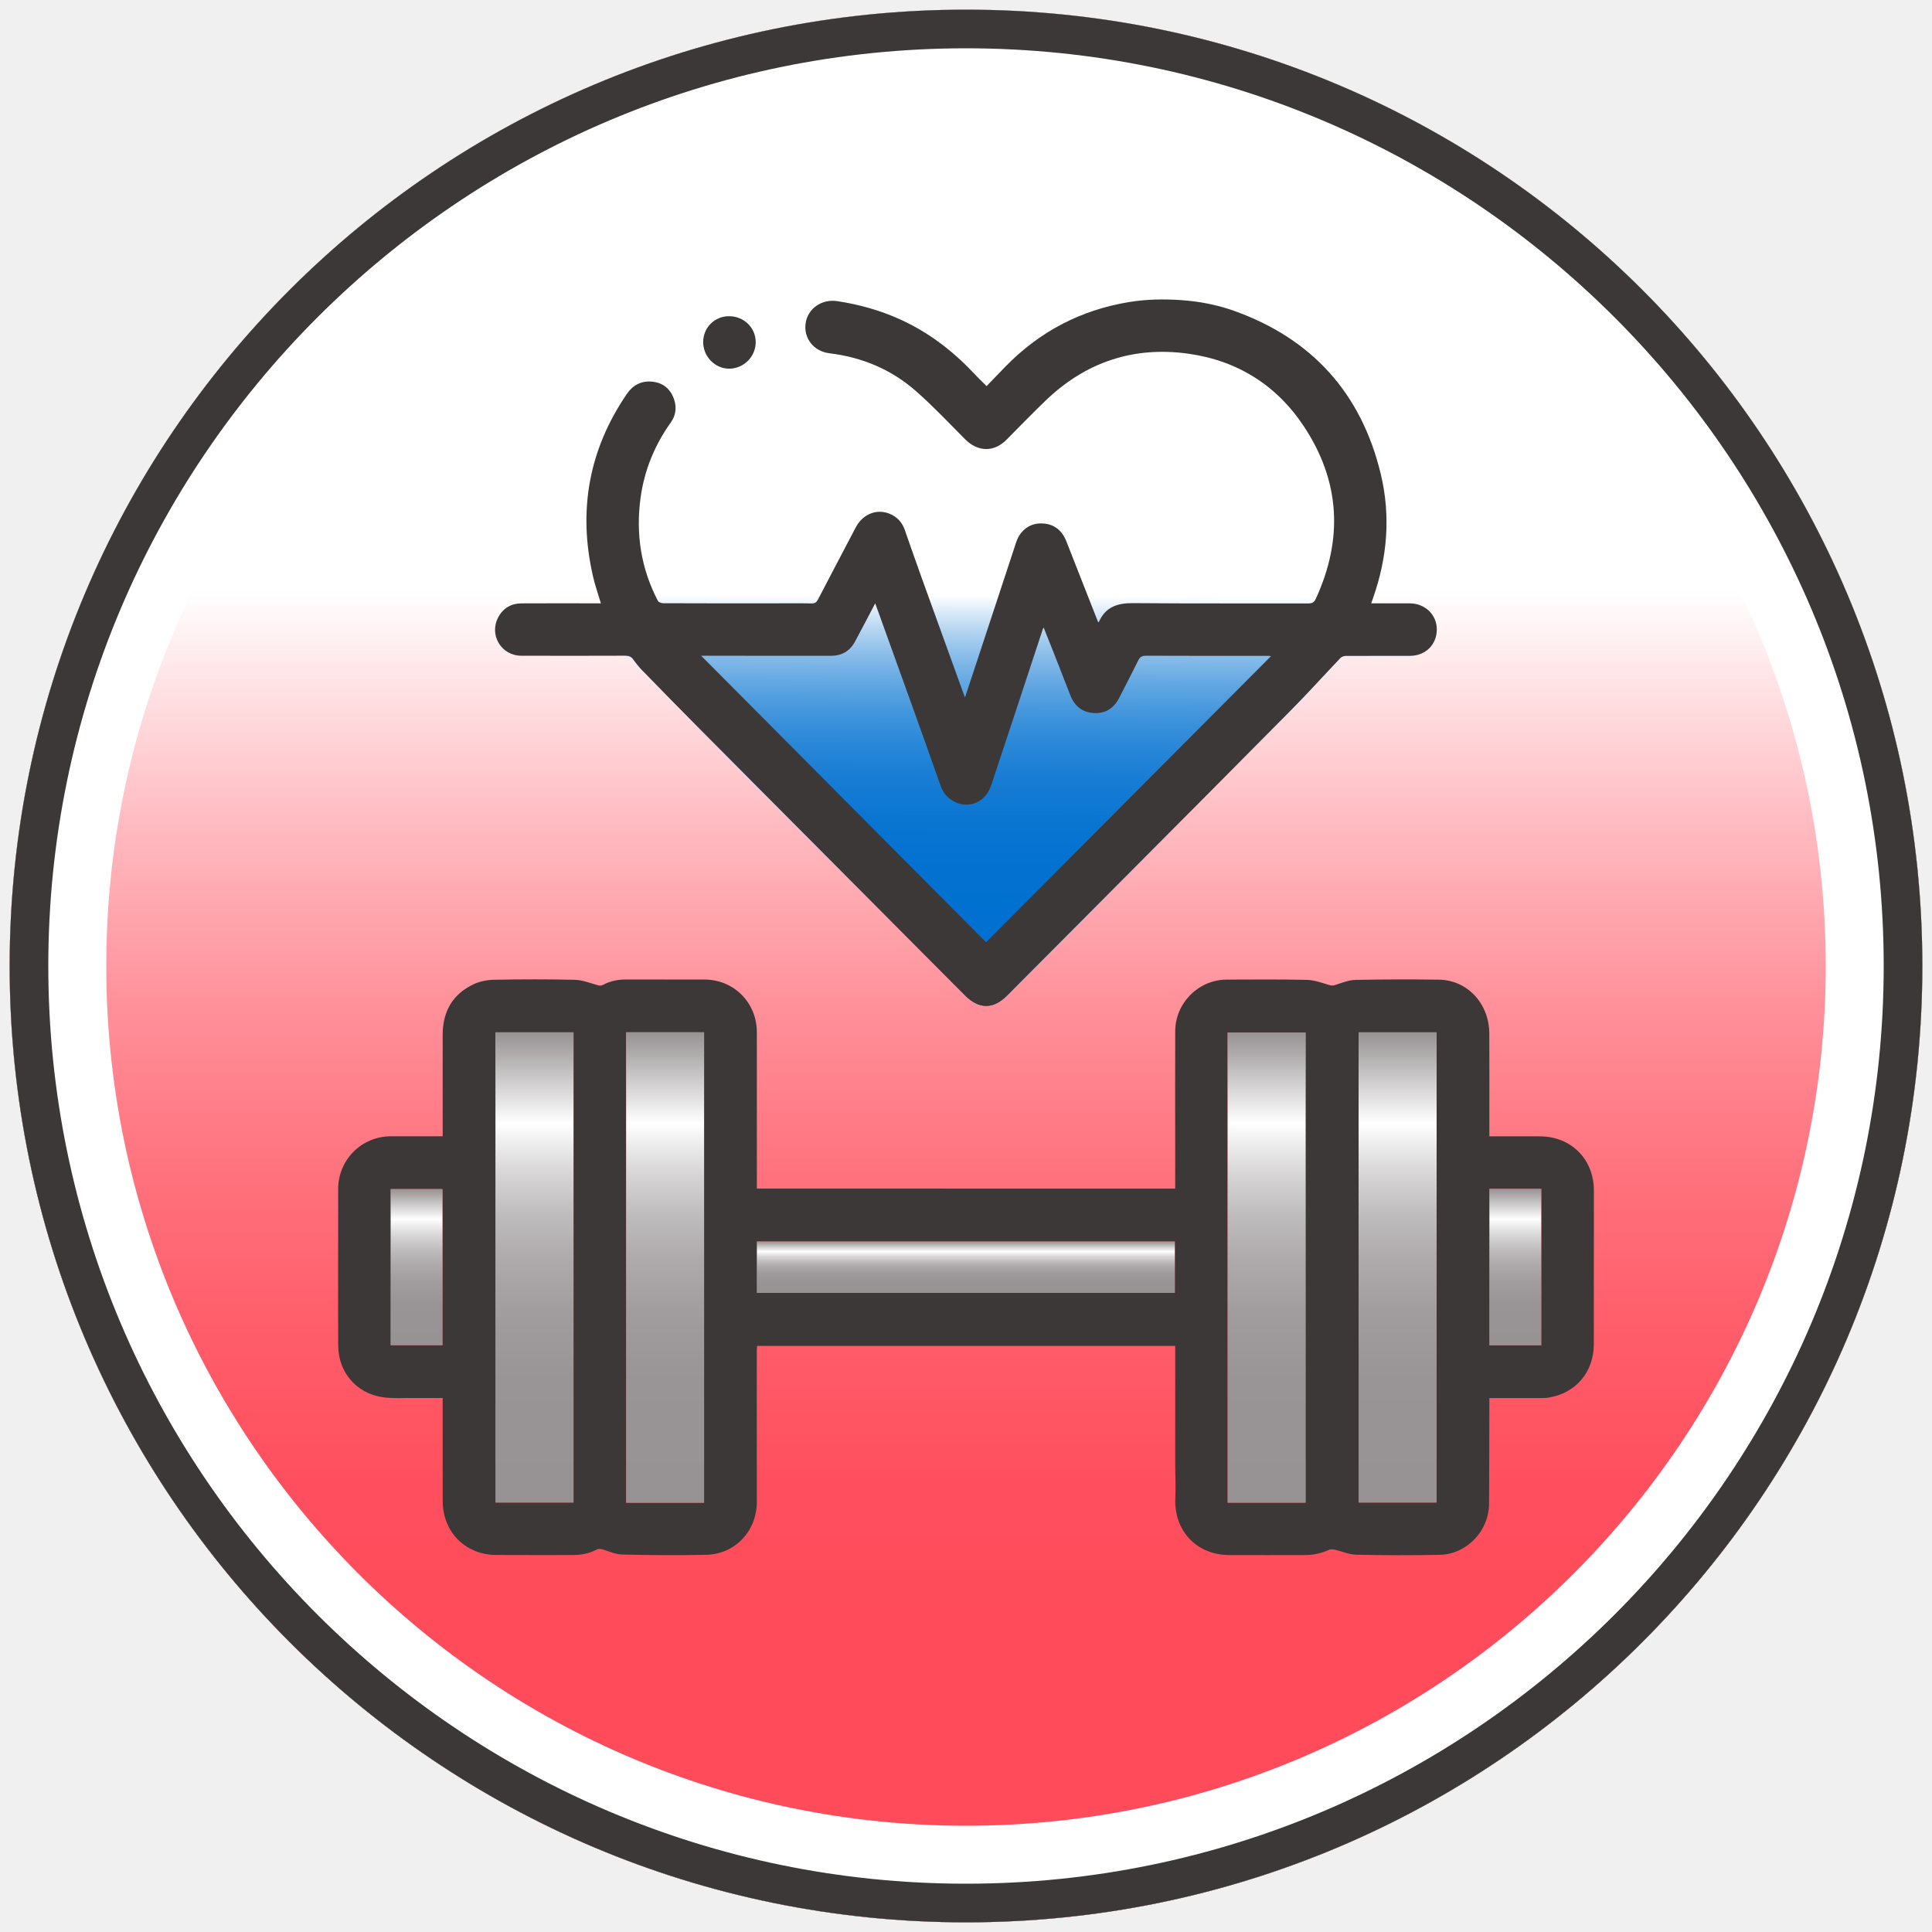
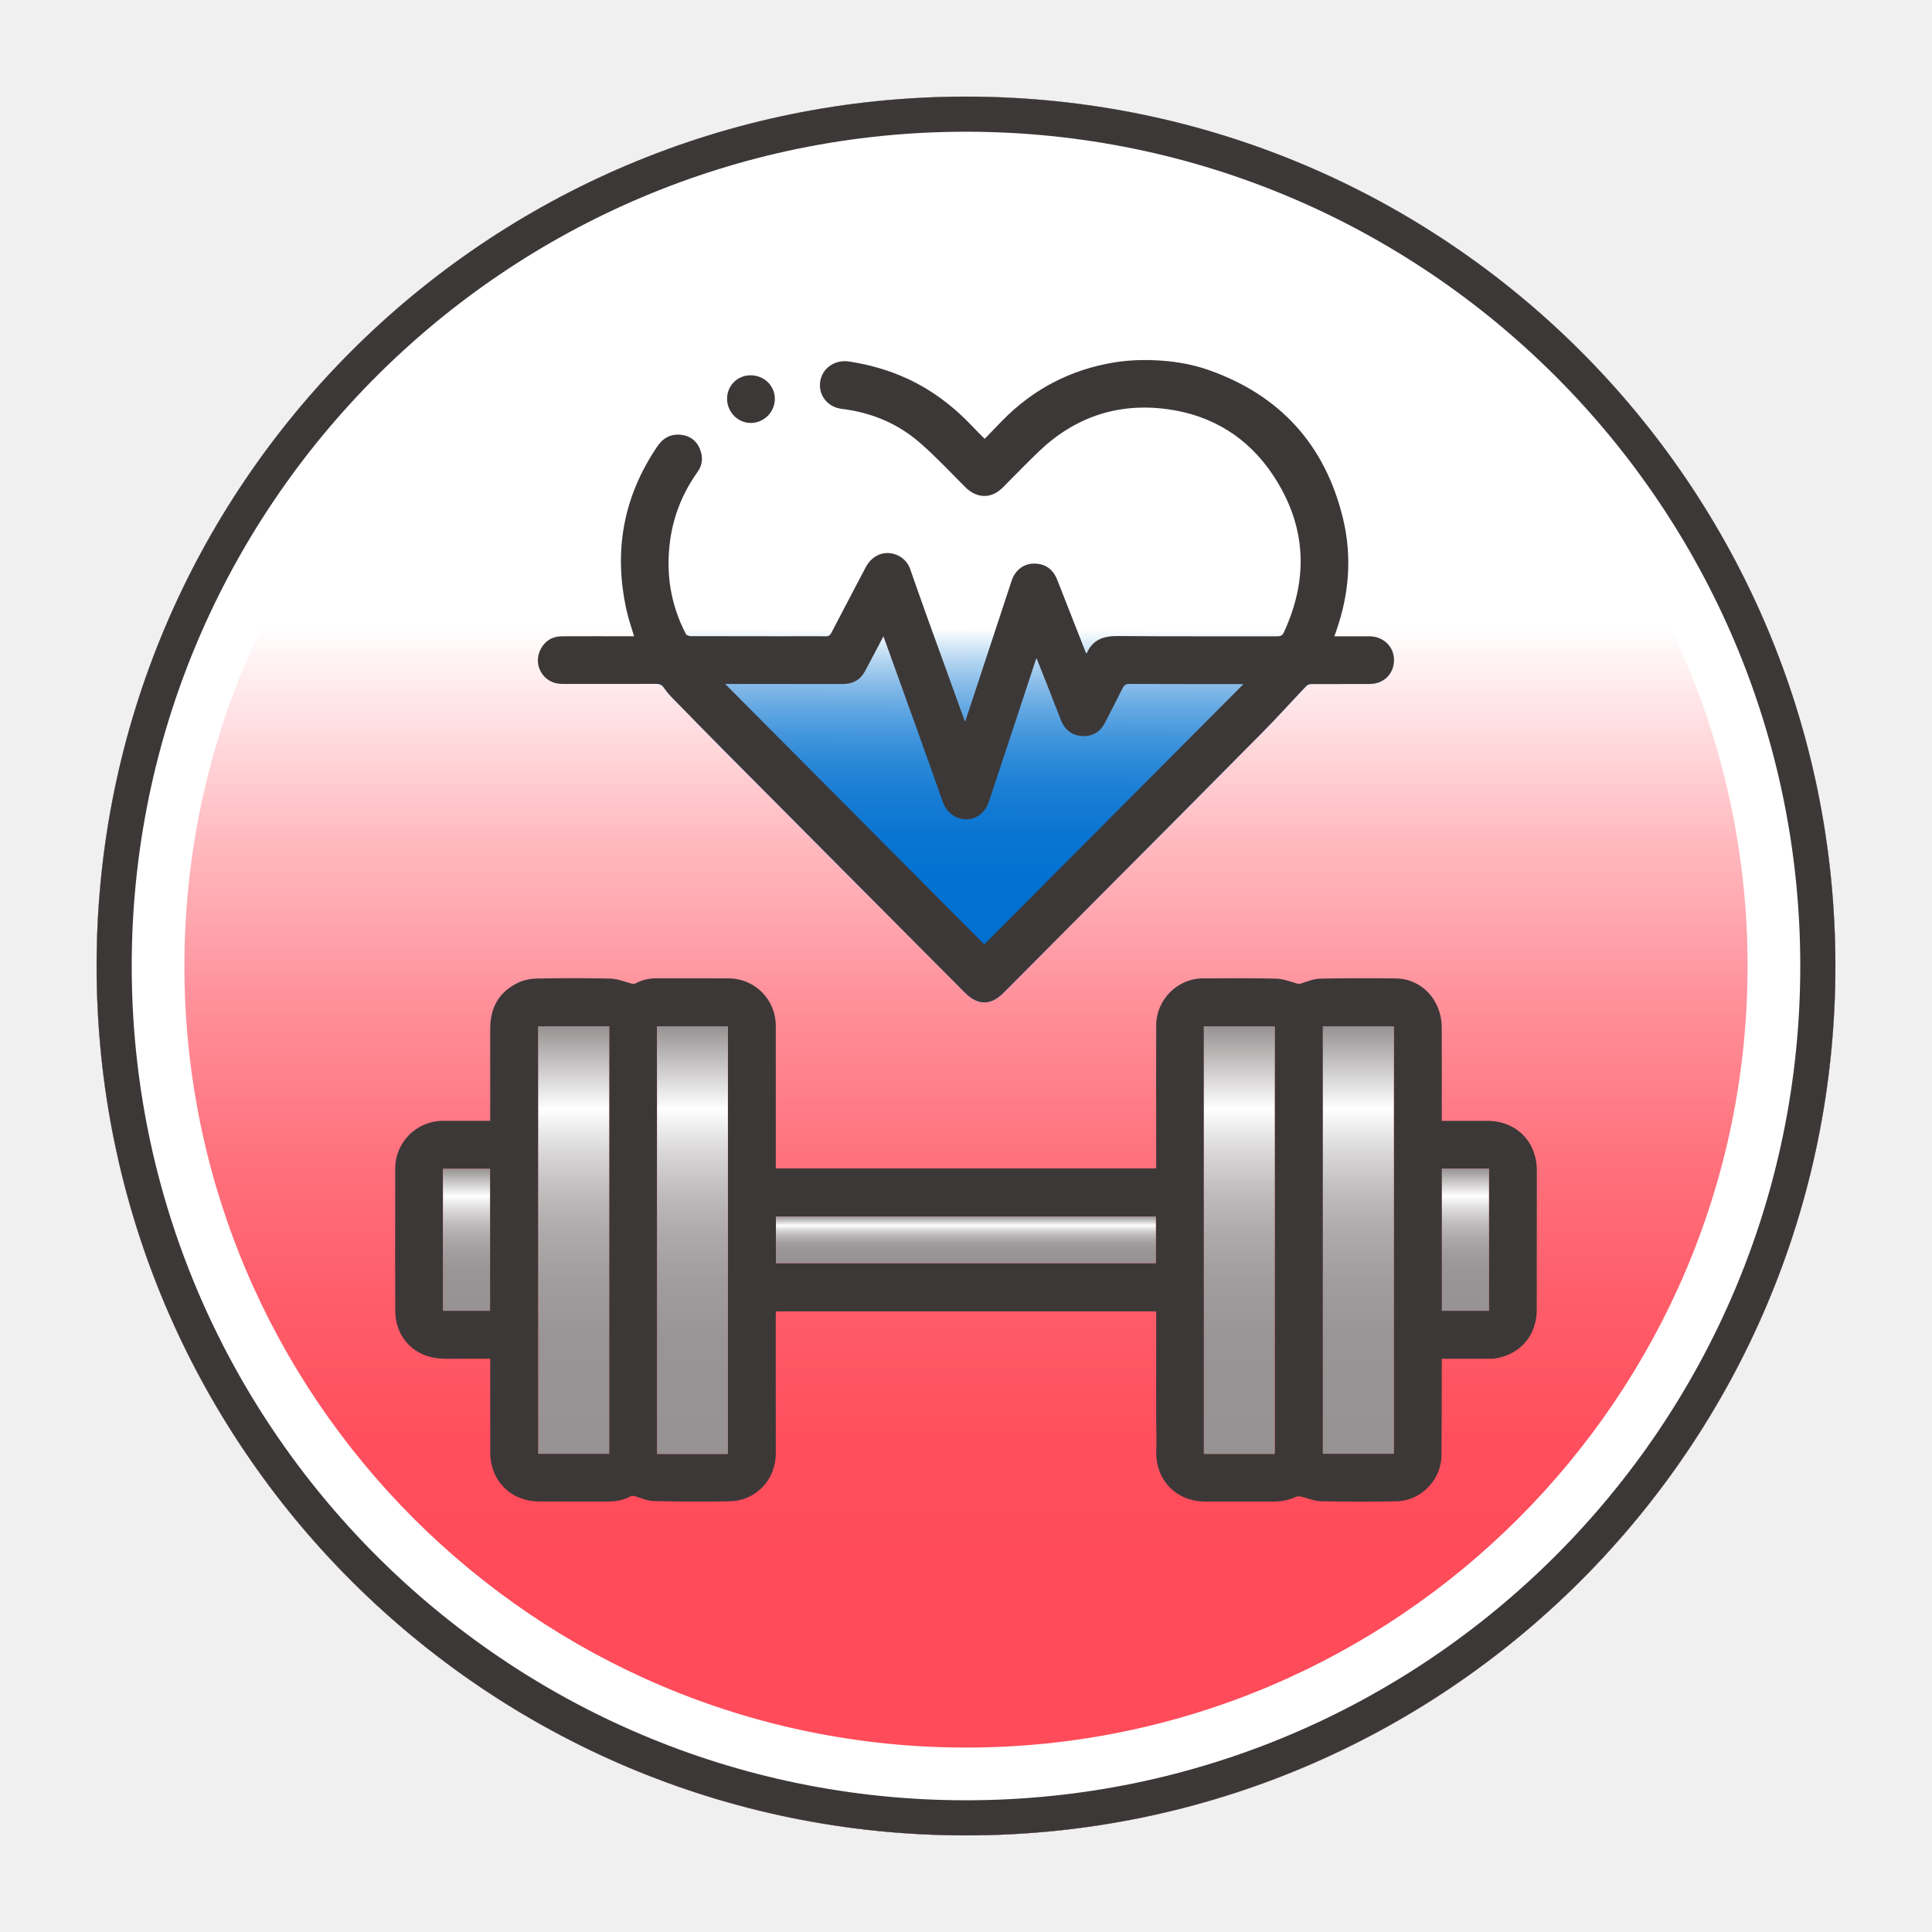
- <svg xmlns="http://www.w3.org/2000/svg" version="1.0" id="Calque_1" x="0px" y="0px" width="100px" height="100px" viewBox="0 0 100 100" enable-background="new 0 0 100 100" xml:space="preserve">
+ <svg xmlns="http://www.w3.org/2000/svg" version="1.1" id="Calque_1" x="0px" y="0px" width="100px" height="100px" viewBox="0 0 100 100" enable-background="new 0 0 100 100" xml:space="preserve">
  <g>
-     <linearGradient id="SVGID_1_" gradientUnits="userSpaceOnUse" x1="50" y1="99.636" x2="50" y2="0.636">
+     <linearGradient id="SVGID_1_" gradientUnits="userSpaceOnUse" x1="-152.34" y1="84.917" x2="-152.34" y2="174.917" gradientTransform="matrix(1 0 0 -1 202.3398 180.0391)">
      <stop offset="0" style="stop-color:#FF4B5A" />
      <stop offset="0.143" style="stop-color:#FF4B5A" />
      <stop offset="0.158" style="stop-color:#FF4B5A" />
      <stop offset="0.231" style="stop-color:#FF4F5E" />
      <stop offset="0.312" style="stop-color:#FF5D6A" />
      <stop offset="0.396" style="stop-color:#FF737E" />
      <stop offset="0.483" style="stop-color:#FF919B" />
      <stop offset="0.572" style="stop-color:#FFB9BF" />
      <stop offset="0.66" style="stop-color:#FFE9EB" />
      <stop offset="0.698" style="stop-color:#FFFFFF" />
      <stop offset="1" style="stop-color:#FFFFFF" />
    </linearGradient>
-     <circle fill-rule="evenodd" clip-rule="evenodd" fill="url(#SVGID_1_)" cx="50" cy="50" r="49.5" />
-     <path fill="#3D3838" d="M50,2.5c26.191,0,47.5,21.309,47.5,47.5S76.191,97.5,50,97.5S2.5,76.191,2.5,50S23.809,2.5,50,2.5 M50,0.5   C22.662,0.5,0.5,22.662,0.5,50S22.662,99.5,50,99.5c27.337,0,49.5-22.162,49.5-49.5S77.337,0.5,50,0.5L50,0.5z" />
+     <circle fill="url(#SVGID_1_)" cx="50" cy="50" r="45" />
+     <path fill="#3D3838" d="M50,6.818C73.811,6.818,93.182,26.19,93.182,50c0,23.811-19.371,43.182-43.182,43.182   C26.19,93.182,6.818,73.811,6.818,50C6.818,26.19,26.19,6.818,50,6.818 M50,5C25.147,5,5,25.147,5,50s20.147,45,45,45   c24.852,0,45-20.147,45-45S74.852,5,50,5L50,5z" />
  </g>
  <g>
-     <path fill="#FFFFFF" d="M50,5.5c24.537,0,44.5,19.963,44.5,44.5S74.537,94.5,50,94.5S5.5,74.537,5.5,50S25.463,5.5,50,5.5 M50,0.5   C22.662,0.5,0.5,22.662,0.5,50S22.662,99.5,50,99.5c27.337,0,49.5-22.162,49.5-49.5S77.337,0.5,50,0.5L50,0.5z" />
-     <path fill="#3D3838" d="M50,2.5c26.191,0,47.5,21.309,47.5,47.5S76.191,97.5,50,97.5S2.5,76.191,2.5,50S23.809,2.5,50,2.5 M50,0.5   C22.662,0.5,0.5,22.662,0.5,50S22.662,99.5,50,99.5c27.337,0,49.5-22.162,49.5-49.5S77.337,0.5,50,0.5L50,0.5z" />
+     <path fill="#FFFFFF" d="M50,9.545c22.307,0,40.454,18.148,40.454,40.455S72.307,90.454,50,90.454S9.545,72.307,9.545,50   S27.693,9.545,50,9.545 M50,5C25.147,5,5,25.147,5,50s20.147,45,45,45c24.852,0,45-20.147,45-45S74.852,5,50,5L50,5z" />
+     <path fill="#3D3838" d="M50,6.818C73.811,6.818,93.182,26.19,93.182,50c0,23.811-19.371,43.182-43.182,43.182   C26.19,93.182,6.818,73.811,6.818,50C6.818,26.19,26.19,6.818,50,6.818 M50,5C25.147,5,5,25.147,5,50s20.147,45,45,45   c24.852,0,45-20.147,45-45S74.852,5,50,5L50,5z" />
  </g>
  <g>
    <g>
-       <linearGradient id="SVGID_2_" gradientUnits="userSpaceOnUse" x1="52.28" y1="50.082" x2="52.396" y2="20.658">
+       <linearGradient id="SVGID_2_" gradientUnits="userSpaceOnUse" x1="-150.265" y1="129.966" x2="-150.16" y2="156.715" gradientTransform="matrix(1 0 0 -1 202.3398 180.0391)">
        <stop offset="0" style="stop-color:#0070D0;stop-opacity:0.999" />
        <stop offset="0.173" style="stop-color:#0271D0;stop-opacity:0.999" />
        <stop offset="0.263" style="stop-color:#0A76D2;stop-opacity:0.999" />
        <stop offset="0.334" style="stop-color:#187DD4;stop-opacity:1" />
        <stop offset="0.395" style="stop-color:#2B88D8;stop-opacity:1" />
        <stop offset="0.449" style="stop-color:#4396DC;stop-opacity:1" />
        <stop offset="0.499" style="stop-color:#62A7E2;stop-opacity:1" />
        <stop offset="0.546" style="stop-color:#86BBE9;stop-opacity:1" />
        <stop offset="0.59" style="stop-color:#B0D3F0;stop-opacity:1" />
-         <stop offset="0.629" style="stop-color:#DEEDF9;stop-opacity:1" />
+         <stop offset="0.629" style="stop-color:#DEEDF9" />
        <stop offset="0.654" style="stop-color:#FFFFFF" />
        <stop offset="1" style="stop-color:#FFFFFF;stop-opacity:0" />
      </linearGradient>
-       <path fill-rule="evenodd" clip-rule="evenodd" fill="url(#SVGID_2_)" d="M41.696,16.738c0.109-0.774,0.842-1.274,1.639-1.152    c1.141,0.173,2.241,0.481,3.292,0.962c1.429,0.656,2.654,1.587,3.733,2.727c0.216,0.229,0.446,0.451,0.705,0.712    c0.332-0.344,0.655-0.682,0.981-1.017c1.762-1.803,3.883-2.918,6.373-3.331c0.903-0.15,1.814-0.168,2.732-0.103    c0.915,0.065,1.814,0.234,2.676,0.537c4.069,1.438,6.634,4.272,7.642,8.466c0.517,2.161,0.342,4.311-0.398,6.41    c-0.033,0.084-0.058,0.169-0.098,0.282c0.687,0,1.343,0,1.996,0c0.785,0,1.396,0.583,1.399,1.34    c0.003,0.79-0.58,1.372-1.388,1.374c-1.104,0.002-2.216-0.002-3.32,0.004c-0.098,0.001-0.22,0.044-0.283,0.11    c-0.85,0.891-1.674,1.808-2.542,2.683c-3.163,3.197-6.34,6.38-9.512,9.568c-1.732,1.743-3.466,3.485-5.203,5.226    c-0.713,0.713-1.446,0.709-2.168-0.009c-1.153-1.159-2.306-2.319-3.462-3.478c-3.418-3.438-6.84-6.873-10.259-10.31    c-1.003-1.011-2.002-2.03-2.997-3.05c-0.17-0.175-0.322-0.367-0.463-0.565c-0.098-0.141-0.377-0.184-0.377-0.184    s-1.596-3.646-1.702-4.115c-0.778-3.387-0.222-6.533,1.741-9.418c0.327-0.482,0.778-0.717,1.352-0.649 M41.696,16.738    l-7.911,3.021" />
-       <path fill-rule="evenodd" clip-rule="evenodd" fill="#3D3838" d="M51.065,19.986c0.332-0.344,0.655-0.682,0.981-1.017    c1.762-1.803,3.883-2.918,6.373-3.331c0.903-0.15,1.814-0.168,2.732-0.103c0.915,0.065,1.814,0.234,2.676,0.537    c4.069,1.438,6.634,4.272,7.642,8.466c0.517,2.161,0.342,4.311-0.398,6.41c-0.033,0.084-0.058,0.169-0.098,0.282    c0.687,0,1.343,0,1.996,0c0.785,0,1.396,0.583,1.399,1.34c0.003,0.79-0.58,1.372-1.388,1.374c-1.104,0.002-2.216-0.002-3.32,0.004    c-0.098,0.001-0.22,0.044-0.283,0.11c-0.85,0.891-1.674,1.808-2.542,2.683c-3.163,3.197-6.34,6.38-9.512,9.568    c-1.732,1.743-3.466,3.485-5.203,5.226c-0.713,0.713-1.446,0.709-2.168-0.009c-1.153-1.159-2.306-2.319-3.462-3.478    c-3.418-3.438-6.84-6.873-10.259-10.31c-1.003-1.011-2.002-2.03-2.997-3.05c-0.17-0.175-0.322-0.367-0.463-0.565    c-0.098-0.141-0.207-0.184-0.377-0.184c-1.803,0.006-3.606,0.007-5.41,0.002c-1.032-0.003-1.678-1.065-1.201-1.979    c0.25-0.479,0.667-0.728,1.204-0.731c1.275-0.009,2.55-0.002,3.828-0.002c0.089,0,0.181,0,0.287,0    c-0.143-0.479-0.304-0.936-0.41-1.404c-0.778-3.387-0.222-6.533,1.741-9.418c0.327-0.482,0.778-0.717,1.352-0.649    c0.582,0.069,0.958,0.418,1.125,0.977c0.118,0.398,0.055,0.788-0.185,1.125c-0.844,1.184-1.379,2.49-1.572,3.926    c-0.251,1.863,0.028,3.642,0.9,5.317c0.038,0.071,0.186,0.12,0.283,0.12c1.803,0.007,3.607,0.007,5.412,0.007    c0.756,0,1.511-0.011,2.265,0.003c0.174,0.003,0.25-0.06,0.325-0.202c0.649-1.249,1.305-2.494,1.959-3.739    c0.389-0.733,1.174-1.004,1.873-0.643c0.317,0.167,0.537,0.424,0.656,0.765c0.296,0.844,0.59,1.69,0.893,2.532    c0.723,2.009,1.451,4.015,2.176,6.021c0.009,0.027,0.021,0.053,0.055,0.128c0.254-0.771,0.492-1.489,0.73-2.209    c0.639-1.938,1.276-3.877,1.915-5.814c0.195-0.592,0.663-0.961,1.232-0.979c0.643-0.019,1.116,0.293,1.362,0.912    c0.532,1.356,1.067,2.714,1.599,4.069c0.016,0.046,0.04,0.087,0.058,0.13c0.02-0.008,0.03-0.008,0.031-0.012    c0.345-0.786,0.973-0.98,1.776-0.974c3.022,0.026,6.043,0.01,9.061,0.016c0.191,0,0.303-0.046,0.386-0.228    c1.433-3.104,1.271-6.113-0.627-8.961c-1.415-2.125-3.444-3.387-5.975-3.739c-2.828-0.393-5.302,0.436-7.369,2.421    c-0.692,0.662-1.353,1.35-2.029,2.03c-0.654,0.661-1.485,0.642-2.148-0.023c-0.833-0.839-1.646-1.702-2.532-2.482    c-1.278-1.127-2.795-1.762-4.489-1.967c-0.804-0.098-1.341-0.766-1.233-1.546c0.109-0.774,0.842-1.274,1.639-1.152    c1.141,0.173,2.241,0.481,3.292,0.962c1.429,0.656,2.654,1.587,3.733,2.727C50.576,19.504,50.807,19.726,51.065,19.986z     M51.039,48.77c4.919-4.937,9.818-9.858,14.749-14.809c-0.089-0.011-0.112-0.014-0.136-0.014c-2.117,0-4.229,0.003-6.342-0.006    c-0.213-0.001-0.308,0.071-0.398,0.25c-0.323,0.653-0.66,1.3-0.992,1.946c-0.276,0.53-0.708,0.805-1.304,0.771    c-0.592-0.035-0.993-0.358-1.212-0.909c-0.277-0.709-0.556-1.42-0.831-2.128c-0.181-0.458-0.363-0.914-0.553-1.389    c-0.024,0.043-0.036,0.056-0.04,0.068c-0.856,2.591-1.705,5.185-2.568,7.771c-0.094,0.291-0.191,0.608-0.38,0.836    c-0.697,0.848-1.987,0.545-2.347-0.485c-1.021-2.906-2.074-5.803-3.115-8.7c-0.083-0.234-0.17-0.47-0.27-0.743    c-0.366,0.692-0.698,1.34-1.045,1.98c-0.265,0.492-0.687,0.736-1.25,0.736c-1.889-0.002-3.776-0.002-5.666-0.003    c-0.329,0-0.658,0-1.047,0C41.239,38.916,46.133,43.837,51.039,48.77z" />
-       <path fill-rule="evenodd" clip-rule="evenodd" fill="#3D3838" d="M36.396,17.695c0.007-0.748,0.599-1.335,1.349-1.328    c0.768,0.007,1.371,0.598,1.37,1.345c-0.002,0.756-0.627,1.375-1.381,1.37C36.997,19.077,36.391,18.448,36.396,17.695z" />
-       <path display="none" fill-rule="evenodd" clip-rule="evenodd" fill="#FFA6C1" d="M51.039,48.77    c-4.906-4.933-9.8-9.854-14.746-14.826c0.389,0,0.718,0,1.047,0c1.89,0,3.777,0,5.666,0.003c0.563,0,0.984-0.244,1.25-0.736    c0.347-0.641,0.679-1.289,1.045-1.98c0.099,0.272,0.187,0.509,0.27,0.743c1.041,2.897,2.094,5.794,3.115,8.7    c0.36,1.03,1.65,1.333,2.347,0.485c0.188-0.228,0.286-0.545,0.38-0.836c0.863-2.587,1.712-5.181,2.568-7.771    c0.004-0.012,0.016-0.025,0.04-0.068c0.189,0.476,0.372,0.931,0.553,1.389c0.275,0.708,0.554,1.418,0.831,2.128    c0.219,0.551,0.62,0.874,1.212,0.909c0.596,0.034,1.027-0.241,1.304-0.771c0.332-0.646,0.669-1.293,0.992-1.946    c0.091-0.179,0.186-0.251,0.398-0.25c2.112,0.009,4.225,0.006,6.342,0.006c0.023,0,0.047,0.003,0.136,0.014    C60.857,38.911,55.958,43.833,51.039,48.77z" />
+       <path fill="url(#SVGID_2_)" d="M42.451,19.762c0.1-0.704,0.766-1.158,1.49-1.047c1.037,0.157,2.038,0.438,2.993,0.875    c1.299,0.597,2.413,1.443,3.394,2.479c0.196,0.208,0.406,0.41,0.641,0.647c0.302-0.313,0.597-0.62,0.893-0.925    c1.602-1.639,3.53-2.652,5.793-3.028c0.821-0.136,1.648-0.152,2.483-0.093c0.833,0.059,1.649,0.212,2.434,0.488    c3.699,1.307,6.03,3.883,6.946,7.696c0.471,1.965,0.312,3.919-0.361,5.828c-0.029,0.076-0.052,0.153-0.089,0.256    c0.625,0,1.222,0,1.814,0c0.714,0,1.27,0.53,1.272,1.218c0.002,0.718-0.527,1.248-1.262,1.249    c-1.004,0.002-2.016-0.001-3.019,0.004c-0.089,0.001-0.201,0.04-0.258,0.1c-0.772,0.81-1.521,1.644-2.311,2.439    c-2.876,2.906-5.764,5.8-8.647,8.698c-1.574,1.584-3.15,3.168-4.729,4.751c-0.648,0.648-1.315,0.645-1.971-0.008    c-1.048-1.054-2.097-2.109-3.147-3.163c-3.107-3.125-6.218-6.248-9.326-9.372c-0.912-0.919-1.82-1.846-2.725-2.773    c-0.155-0.159-0.293-0.333-0.421-0.514c-0.089-0.128-0.343-0.167-0.343-0.167s-1.451-3.314-1.547-3.741    c-0.707-3.079-0.202-5.939,1.583-8.562c0.297-0.439,0.707-0.652,1.229-0.59 M42.451,19.762l-7.191,2.746" />
+       <path fill="#3D3838" d="M50.968,22.714c0.302-0.313,0.597-0.62,0.893-0.925c1.602-1.639,3.53-2.652,5.793-3.027    c0.821-0.137,1.648-0.153,2.483-0.094c0.833,0.059,1.649,0.212,2.434,0.488c3.699,1.307,6.03,3.883,6.946,7.696    c0.471,1.964,0.312,3.919-0.361,5.827c-0.029,0.076-0.052,0.154-0.089,0.256c0.625,0,1.222,0,1.814,0    c0.714,0,1.27,0.53,1.272,1.218c0.002,0.718-0.527,1.248-1.262,1.249c-1.004,0.002-2.016-0.001-3.019,0.004    c-0.089,0-0.201,0.04-0.258,0.1c-0.772,0.81-1.521,1.644-2.311,2.439c-2.876,2.906-5.764,5.8-8.647,8.698    c-1.574,1.584-3.15,3.168-4.729,4.751c-0.648,0.648-1.315,0.645-1.971-0.009c-1.048-1.053-2.097-2.107-3.147-3.162    c-3.107-3.125-6.218-6.248-9.326-9.373c-0.912-0.919-1.82-1.845-2.725-2.772c-0.155-0.159-0.293-0.334-0.421-0.514    c-0.089-0.128-0.188-0.167-0.343-0.167c-1.639,0.005-3.278,0.006-4.918,0.002c-0.938-0.003-1.525-0.968-1.091-1.799    c0.227-0.435,0.606-0.662,1.094-0.665c1.159-0.008,2.318-0.001,3.48-0.001c0.081,0,0.165,0,0.261,0    c-0.13-0.436-0.276-0.851-0.373-1.276c-0.707-3.079-0.202-5.939,1.583-8.562c0.297-0.439,0.707-0.652,1.229-0.59    c0.529,0.063,0.871,0.38,1.022,0.888c0.107,0.362,0.05,0.716-0.168,1.022c-0.768,1.077-1.253,2.264-1.429,3.569    c-0.229,1.693,0.025,3.311,0.818,4.833c0.034,0.064,0.168,0.109,0.257,0.109c1.64,0.006,3.279,0.006,4.92,0.006    c0.687,0,1.373-0.01,2.059,0.002c0.158,0.003,0.227-0.055,0.295-0.183c0.59-1.136,1.187-2.268,1.781-3.399    c0.354-0.667,1.067-0.913,1.703-0.584c0.288,0.151,0.488,0.386,0.597,0.695c0.269,0.767,0.536,1.536,0.812,2.302    c0.657,1.827,1.319,3.65,1.979,5.474c0.008,0.025,0.019,0.048,0.05,0.116c0.231-0.701,0.447-1.354,0.664-2.008    c0.58-1.761,1.16-3.524,1.741-5.285c0.177-0.539,0.603-0.874,1.12-0.891c0.585-0.017,1.015,0.266,1.238,0.829    c0.482,1.233,0.97,2.467,1.453,3.699c0.016,0.042,0.036,0.079,0.053,0.118c0.019-0.007,0.027-0.007,0.028-0.011    c0.314-0.714,0.884-0.891,1.614-0.886c2.747,0.024,5.493,0.009,8.237,0.015c0.173,0,0.276-0.042,0.351-0.208    c1.304-2.822,1.156-5.557-0.57-8.146c-1.285-1.932-3.13-3.079-5.431-3.399c-2.571-0.357-4.821,0.396-6.699,2.201    c-0.629,0.602-1.23,1.228-1.845,1.845c-0.596,0.601-1.35,0.584-1.953-0.021c-0.757-0.762-1.497-1.547-2.302-2.256    c-1.162-1.025-2.541-1.602-4.081-1.788c-0.731-0.089-1.219-0.697-1.121-1.405c0.099-0.704,0.765-1.159,1.49-1.048    c1.037,0.157,2.037,0.438,2.993,0.875c1.299,0.597,2.413,1.443,3.394,2.479C50.523,22.276,50.733,22.478,50.968,22.714z     M50.944,48.882c4.472-4.488,8.926-8.962,13.408-13.463c-0.08-0.01-0.102-0.012-0.123-0.012c-1.925,0-3.845,0.002-5.766-0.006    c-0.193-0.001-0.28,0.065-0.362,0.227c-0.294,0.594-0.6,1.182-0.901,1.77c-0.251,0.481-0.644,0.731-1.186,0.701    c-0.539-0.032-0.902-0.326-1.102-0.826c-0.252-0.645-0.506-1.291-0.756-1.935c-0.164-0.417-0.33-0.831-0.503-1.263    c-0.021,0.039-0.032,0.051-0.036,0.062c-0.778,2.355-1.55,4.714-2.334,7.064c-0.086,0.265-0.175,0.553-0.346,0.76    c-0.634,0.771-1.807,0.496-2.134-0.441c-0.928-2.642-1.886-5.275-2.832-7.909c-0.076-0.213-0.155-0.427-0.246-0.675    c-0.333,0.629-0.634,1.218-0.95,1.8c-0.241,0.448-0.625,0.669-1.137,0.669c-1.717-0.001-3.433-0.001-5.151-0.002    c-0.299,0-0.598,0-0.952,0C42.035,39.924,46.484,44.397,50.944,48.882z" />
+       <path fill="#3D3838" d="M37.633,20.632c0.006-0.68,0.544-1.214,1.227-1.207c0.698,0.006,1.246,0.543,1.246,1.222    c-0.002,0.688-0.571,1.25-1.256,1.246C38.179,21.888,37.628,21.316,37.633,20.632z" />
+       <path display="none" fill="#FFA6C1" d="M50.944,48.882c-4.46-4.485-8.909-8.958-13.405-13.479c0.354,0,0.653,0,0.952,0    c1.718,0,3.434,0,5.151,0.003c0.512,0,0.895-0.222,1.136-0.669c0.316-0.583,0.618-1.172,0.95-1.8    c0.09,0.248,0.17,0.463,0.246,0.676c0.946,2.634,1.904,5.267,2.832,7.909c0.327,0.937,1.5,1.212,2.134,0.441    c0.17-0.208,0.259-0.496,0.345-0.76c0.784-2.353,1.557-4.71,2.334-7.065c0.004-0.011,0.016-0.023,0.038-0.062    c0.171,0.433,0.337,0.847,0.502,1.263c0.251,0.644,0.504,1.289,0.755,1.934c0.199,0.501,0.564,0.795,1.103,0.827    c0.542,0.031,0.934-0.219,1.186-0.701c0.302-0.587,0.607-1.176,0.901-1.77c0.083-0.163,0.17-0.228,0.361-0.227    c1.921,0.008,3.842,0.005,5.766,0.005c0.021,0,0.043,0.003,0.124,0.013C59.87,39.919,55.416,44.394,50.944,48.882z" />
    </g>
    <g>
-       <path fill-rule="evenodd" clip-rule="evenodd" fill="#3D3838" d="M60.828,61.523c0-0.704,0-1.385,0-2.061    c0-2.031-0.009-4.062,0.001-6.091c0.005-1.457,1.212-2.665,2.661-2.667c1.383-0.002,2.769-0.018,4.153,0.014    c0.381,0.008,0.763,0.148,1.137,0.261c0.127,0.039,0.212,0.046,0.341,0.001c0.342-0.112,0.688-0.254,1.039-0.261    c1.439-0.029,2.885-0.03,4.328-0.011c1.465,0.024,2.588,1.235,2.598,2.778c0.01,1.688,0.003,3.377,0.003,5.061    c0,0.079,0,0.165,0,0.27c0.151,0,0.283,0,0.415,0c0.732,0,1.46,0,2.192,0c1.629,0.002,2.806,1.183,2.804,2.815    c-0.003,2.651-0.002,5.301-0.005,7.953c-0.003,1.434-0.927,2.521-2.329,2.753c-0.124,0.022-0.251,0.024-0.376,0.024    c-0.89,0.003-1.777,0.002-2.701,0.002c0,0.098,0,0.188,0,0.273c-0.005,1.74-0.002,3.477-0.016,5.211    c-0.011,1.391-1.146,2.592-2.536,2.629c-1.448,0.032-2.9,0.025-4.354-0.004c-0.358-0.01-0.707-0.172-1.065-0.254    c-0.099-0.024-0.225-0.043-0.315-0.003c-0.396,0.175-0.802,0.274-1.238,0.274c-1.317-0.001-2.637,0.007-3.954,0    c-1.686-0.008-2.858-1.271-2.776-2.953c0.027-0.601-0.006-1.207-0.006-1.81c-0.001-1.92,0-3.847,0-5.767c0-0.089,0-0.184,0-0.297    c-7.218,0-14.419,0-21.641,0c-0.006,0.079-0.018,0.15-0.018,0.223c0,2.617,0.002,5.234,0.003,7.854    c0,1.498-1.113,2.697-2.61,2.737c-1.443,0.032-2.886,0.019-4.33-0.013c-0.339-0.007-0.679-0.147-1.012-0.257    c-0.126-0.037-0.217-0.064-0.344,0c-0.387,0.207-0.804,0.282-1.239,0.282c-1.317-0.001-2.635,0.005-3.952-0.003    c-1.604-0.01-2.768-1.186-2.771-2.79c-0.005-1.681-0.001-3.358-0.002-5.036c0-0.091,0-0.182,0-0.3    c-0.505,0-0.99,0.003-1.475-0.001c-0.551-0.006-1.114,0.037-1.656-0.044c-1.347-0.206-2.267-1.293-2.276-2.66    c-0.012-2.105-0.002-4.211-0.002-6.314c0-0.592,0.001-1.177-0.002-1.762c-0.011-1.535,1.192-2.755,2.729-2.766    c0.88-0.001,1.761,0,2.682,0c0-0.096,0-0.182,0-0.271c0-1.653,0.002-3.307-0.001-4.959c-0.002-1.212,0.501-2.124,1.613-2.645    c0.315-0.145,0.691-0.22,1.042-0.226c1.392-0.026,2.786-0.029,4.178,0.002c0.381,0.008,0.762,0.155,1.137,0.263    c0.115,0.031,0.198,0.068,0.32,0.004c0.367-0.197,0.764-0.284,1.185-0.282c1.36,0.004,2.719,0.002,4.079,0.002    c1.514,0.001,2.707,1.193,2.708,2.718c0.001,2.601,0.001,5.201,0.001,7.803c0,0.094,0,0.183,0,0.298    C46.391,61.523,53.594,61.523,60.828,61.523z M74.358,77.77c0-8.126,0-16.229,0-24.336c-1.358,0-2.695,0-4.037,0    c0,8.124,0,16.228,0,24.336C71.674,77.77,73.005,77.77,74.358,77.77z M29.684,77.771c0-8.116,0-16.223,0-24.336    c-1.354,0-2.691,0-4.037,0c0,8.122,0,16.225,0,24.336C26.995,77.771,28.327,77.771,29.684,77.771z M36.443,77.78    c0-8.132,0-16.236,0-24.347c-1.347,0-2.675,0-4.032,0c0,8.113,0,16.221,0,24.347C33.769,77.78,35.099,77.78,36.443,77.78z     M67.576,77.778c0-8.118,0-16.225,0-24.335c-1.351,0-2.686,0-4.032,0c0,8.12,0,16.217,0,24.335    C64.896,77.778,66.227,77.778,67.576,77.778z M39.18,66.92c7.228,0,14.429,0,21.628,0c0-0.9,0-1.777,0-2.658    c-7.215,0-14.419,0-21.628,0C39.18,65.156,39.18,66.028,39.18,66.92z M20.223,69.628c0.907,0,1.791,0,2.678,0    c0-2.702,0-5.382,0-8.081c-0.897,0-1.781,0-2.678,0C20.223,64.247,20.223,66.926,20.223,69.628z M77.095,61.537    c0,2.705,0,5.395,0,8.095c0.902,0,1.786,0,2.679,0c0-2.706,0-5.39,0-8.095C78.872,61.537,77.986,61.537,77.095,61.537z" />
+       <path fill="#3D3838" d="M59.844,60.476c0-0.641,0-1.259,0-1.874c0-1.846-0.009-3.692,0.001-5.537    c0.004-1.324,1.102-2.423,2.419-2.425c1.257-0.001,2.517-0.017,3.775,0.013c0.346,0.008,0.694,0.135,1.033,0.237    c0.116,0.035,0.193,0.043,0.311,0.002c0.311-0.103,0.625-0.231,0.944-0.238c1.309-0.026,2.623-0.026,3.935-0.01    c1.332,0.022,2.353,1.123,2.362,2.525c0.009,1.534,0.002,3.07,0.002,4.601c0,0.072,0,0.15,0,0.245c0.138,0,0.258,0,0.378,0    c0.665,0,1.327,0,1.992,0c1.481,0.002,2.551,1.076,2.55,2.56c-0.003,2.41-0.002,4.82-0.005,7.23    c-0.003,1.304-0.843,2.291-2.117,2.503c-0.113,0.02-0.229,0.021-0.342,0.021c-0.809,0.004-1.615,0.003-2.456,0.003    c0,0.089,0,0.171,0,0.248c-0.004,1.582-0.002,3.161-0.014,4.737c-0.01,1.265-1.043,2.355-2.306,2.39    c-1.316,0.029-2.637,0.023-3.958-0.004c-0.326-0.009-0.643-0.156-0.969-0.23c-0.09-0.021-0.205-0.039-0.286-0.003    c-0.36,0.159-0.729,0.25-1.126,0.25c-1.197-0.001-2.397,0.006-3.594,0c-1.533-0.008-2.599-1.156-2.524-2.685    c0.024-0.547-0.005-1.098-0.005-1.646c-0.001-1.745,0-3.497,0-5.242c0-0.081,0-0.168,0-0.27c-6.562,0-13.108,0-19.674,0    c-0.005,0.071-0.017,0.136-0.017,0.202c0,2.379,0.002,4.759,0.003,7.141c0,1.361-1.012,2.452-2.373,2.487    c-1.312,0.029-2.624,0.018-3.937-0.012c-0.308-0.006-0.617-0.134-0.92-0.233c-0.114-0.034-0.197-0.059-0.313,0    c-0.352,0.188-0.73,0.257-1.126,0.257c-1.198-0.001-2.396,0.004-3.593-0.003c-1.458-0.009-2.517-1.079-2.519-2.537    c-0.004-1.527-0.001-3.053-0.002-4.577c0-0.084,0-0.166,0-0.273c-0.459,0-0.9,0.003-1.341,0c-0.501-0.006-1.013,0.033-1.505-0.041    c-1.225-0.187-2.061-1.176-2.069-2.419c-0.011-1.913-0.002-3.828-0.002-5.739c0-0.538,0.001-1.069-0.001-1.602    c-0.01-1.396,1.083-2.504,2.48-2.515c0.8,0,1.602,0,2.438,0c0-0.087,0-0.165,0-0.246c0-1.503,0.002-3.007-0.001-4.509    c-0.001-1.102,0.456-1.931,1.466-2.404c0.286-0.132,0.628-0.2,0.947-0.205c1.266-0.024,2.533-0.026,3.798,0.002    c0.346,0.008,0.692,0.141,1.033,0.238c0.105,0.028,0.181,0.063,0.292,0.004c0.333-0.179,0.694-0.258,1.077-0.256    c1.236,0.004,2.472,0.002,3.708,0.002c1.376,0.001,2.461,1.085,2.462,2.471c0,2.364,0,4.729,0,7.094c0,0.086,0,0.165,0,0.271    C46.719,60.476,53.267,60.476,59.844,60.476z M72.144,75.245c0-7.387,0-14.753,0-22.124c-1.234,0-2.45,0-3.671,0    c0,7.387,0,14.754,0,22.124C69.703,75.245,70.913,75.245,72.144,75.245z M31.531,75.247c0-7.379,0-14.749,0-22.124    c-1.23,0-2.446,0-3.67,0c0,7.383,0,14.75,0,22.124C29.086,75.247,30.297,75.247,31.531,75.247z M37.675,75.255    c0-7.393,0-14.761,0-22.134c-1.224,0-2.432,0-3.665,0c0,7.375,0,14.746,0,22.134C35.245,75.255,36.454,75.255,37.675,75.255z     M65.979,75.252c0-7.379,0-14.749,0-22.122c-1.229,0-2.441,0-3.666,0c0,7.382,0,14.743,0,22.122    C63.542,75.252,64.751,75.252,65.979,75.252z M40.164,65.382c6.571,0,13.118,0,19.663,0c0-0.818,0-1.616,0-2.417    c-6.56,0-13.109,0-19.663,0C40.164,63.778,40.164,64.57,40.164,65.382z M22.93,67.844c0.824,0,1.628,0,2.434,0    c0-2.457,0-4.893,0-7.347c-0.815,0-1.619,0-2.434,0C22.93,62.952,22.93,65.387,22.93,67.844z M74.633,60.488    c0,2.459,0,4.904,0,7.358c0.819,0,1.622,0,2.434,0c0-2.46,0-4.899,0-7.358C76.247,60.488,75.442,60.488,74.633,60.488z" />
      <g>
-         <linearGradient id="SVGID_3_" gradientUnits="userSpaceOnUse" x1="72.34" y1="77.769" x2="72.34" y2="53.434">
+         <linearGradient id="SVGID_3_" gradientUnits="userSpaceOnUse" x1="-132.032" y1="104.794" x2="-132.032" y2="126.918" gradientTransform="matrix(1 0 0 -1 202.3398 180.0391)">
          <stop offset="0" style="stop-color:#979293;stop-opacity:0.999" />
          <stop offset="0.262" style="stop-color:#999495;stop-opacity:0.999" />
          <stop offset="0.404" style="stop-color:#A19C9D;stop-opacity:1" />
          <stop offset="0.517" style="stop-color:#AEAAAB;stop-opacity:1" />
          <stop offset="0.615" style="stop-color:#C0BDBE;stop-opacity:1" />
          <stop offset="0.703" style="stop-color:#D8D6D7;stop-opacity:1" />
-           <stop offset="0.783" style="stop-color:#F5F5F5;stop-opacity:1" />
+           <stop offset="0.783" style="stop-color:#F5F5F5" />
          <stop offset="0.806" style="stop-color:#FFFFFF" />
          <stop offset="1" style="stop-color:#979293;stop-opacity:0.999" />
        </linearGradient>
-         <path fill-rule="evenodd" clip-rule="evenodd" fill="url(#SVGID_3_)" d="M74.358,77.77c-1.354,0-2.685,0-4.037,0     c0-8.108,0-16.212,0-24.336c1.342,0,2.679,0,4.037,0C74.358,61.541,74.358,69.644,74.358,77.77z" />
-         <linearGradient id="SVGID_4_" gradientUnits="userSpaceOnUse" x1="27.666" y1="77.772" x2="27.666" y2="53.435">
+         <path fill="url(#SVGID_3_)" d="M72.144,75.245c-1.23,0-2.441,0-3.671,0c0-7.37,0-14.737,0-22.124c1.221,0,2.437,0,3.671,0     C72.144,60.492,72.144,67.858,72.144,75.245z" />
+         <linearGradient id="SVGID_4_" gradientUnits="userSpaceOnUse" x1="-172.644" y1="104.792" x2="-172.644" y2="126.916" gradientTransform="matrix(1 0 0 -1 202.3398 180.0391)">
          <stop offset="0" style="stop-color:#979293;stop-opacity:0.999" />
          <stop offset="0.262" style="stop-color:#999495;stop-opacity:0.999" />
          <stop offset="0.404" style="stop-color:#A19C9D;stop-opacity:1" />
          <stop offset="0.517" style="stop-color:#AEAAAB;stop-opacity:1" />
          <stop offset="0.615" style="stop-color:#C0BDBE;stop-opacity:1" />
          <stop offset="0.703" style="stop-color:#D8D6D7;stop-opacity:1" />
-           <stop offset="0.783" style="stop-color:#F5F5F5;stop-opacity:1" />
+           <stop offset="0.783" style="stop-color:#F5F5F5" />
          <stop offset="0.806" style="stop-color:#FFFFFF" />
          <stop offset="1" style="stop-color:#979293;stop-opacity:0.999" />
        </linearGradient>
-         <path fill-rule="evenodd" clip-rule="evenodd" fill="url(#SVGID_4_)" d="M29.684,77.771c-1.357,0-2.689,0-4.037,0     c0-8.111,0-16.214,0-24.336c1.345,0,2.683,0,4.037,0C29.684,61.549,29.684,69.655,29.684,77.771z" />
-         <linearGradient id="SVGID_5_" gradientUnits="userSpaceOnUse" x1="34.427" y1="77.78" x2="34.427" y2="53.434">
+         <path fill="url(#SVGID_4_)" d="M31.531,75.247c-1.233,0-2.444,0-3.67,0c0-7.374,0-14.741,0-22.124c1.223,0,2.439,0,3.67,0     C31.531,60.499,31.531,67.868,31.531,75.247z" />
+         <linearGradient id="SVGID_5_" gradientUnits="userSpaceOnUse" x1="-166.498" y1="104.784" x2="-166.498" y2="126.918" gradientTransform="matrix(1 0 0 -1 202.3398 180.0391)">
          <stop offset="0" style="stop-color:#979293;stop-opacity:0.999" />
          <stop offset="0.262" style="stop-color:#999495;stop-opacity:0.999" />
          <stop offset="0.404" style="stop-color:#A19C9D;stop-opacity:1" />
          <stop offset="0.517" style="stop-color:#AEAAAB;stop-opacity:1" />
          <stop offset="0.615" style="stop-color:#C0BDBE;stop-opacity:1" />
          <stop offset="0.703" style="stop-color:#D8D6D7;stop-opacity:1" />
-           <stop offset="0.783" style="stop-color:#F5F5F5;stop-opacity:1" />
+           <stop offset="0.783" style="stop-color:#F5F5F5" />
          <stop offset="0.806" style="stop-color:#FFFFFF" />
          <stop offset="1" style="stop-color:#979293;stop-opacity:0.999" />
        </linearGradient>
-         <path fill-rule="evenodd" clip-rule="evenodd" fill="url(#SVGID_5_)" d="M36.443,77.78c-1.344,0-2.674,0-4.032,0     c0-8.126,0-16.233,0-24.347c1.357,0,2.685,0,4.032,0C36.443,61.544,36.443,69.648,36.443,77.78z" />
-         <linearGradient id="SVGID_6_" gradientUnits="userSpaceOnUse" x1="65.561" y1="77.778" x2="65.561" y2="53.443">
+         <path fill="url(#SVGID_5_)" d="M37.675,75.255c-1.222,0-2.431,0-3.665,0c0-7.388,0-14.758,0-22.134c1.233,0,2.441,0,3.665,0     C37.675,60.494,37.675,67.862,37.675,75.255z" />
+         <linearGradient id="SVGID_6_" gradientUnits="userSpaceOnUse" x1="-138.194" y1="104.787" x2="-138.194" y2="126.909" gradientTransform="matrix(1 0 0 -1 202.3398 180.0391)">
          <stop offset="0" style="stop-color:#979293;stop-opacity:0.999" />
          <stop offset="0.262" style="stop-color:#999495;stop-opacity:0.999" />
          <stop offset="0.404" style="stop-color:#A19C9D;stop-opacity:1" />
          <stop offset="0.517" style="stop-color:#AEAAAB;stop-opacity:1" />
          <stop offset="0.615" style="stop-color:#C0BDBE;stop-opacity:1" />
          <stop offset="0.703" style="stop-color:#D8D6D7;stop-opacity:1" />
-           <stop offset="0.783" style="stop-color:#F5F5F5;stop-opacity:1" />
+           <stop offset="0.783" style="stop-color:#F5F5F5" />
          <stop offset="0.806" style="stop-color:#FFFFFF" />
          <stop offset="1" style="stop-color:#979293;stop-opacity:0.999" />
        </linearGradient>
-         <path fill-rule="evenodd" clip-rule="evenodd" fill="url(#SVGID_6_)" d="M67.576,77.778c-1.35,0-2.68,0-4.032,0     c0-8.118,0-16.215,0-24.335c1.347,0,2.682,0,4.032,0C67.576,61.554,67.576,69.66,67.576,77.778z" />
-         <linearGradient id="SVGID_7_" gradientUnits="userSpaceOnUse" x1="49.995" y1="66.92" x2="49.995" y2="64.262">
+         <path fill="url(#SVGID_6_)" d="M65.979,75.252c-1.228,0-2.437,0-3.666,0c0-7.379,0-14.74,0-22.122c1.225,0,2.438,0,3.666,0     C65.979,60.504,65.979,67.873,65.979,75.252z" />
+         <linearGradient id="SVGID_7_" gradientUnits="userSpaceOnUse" x1="-152.345" y1="114.657" x2="-152.345" y2="117.074" gradientTransform="matrix(1 0 0 -1 202.3398 180.0391)">
          <stop offset="0" style="stop-color:#979293;stop-opacity:0.999" />
          <stop offset="0.262" style="stop-color:#999495;stop-opacity:0.999" />
          <stop offset="0.404" style="stop-color:#A19C9D;stop-opacity:1" />
          <stop offset="0.517" style="stop-color:#AEAAAB;stop-opacity:1" />
          <stop offset="0.615" style="stop-color:#C0BDBE;stop-opacity:1" />
          <stop offset="0.703" style="stop-color:#D8D6D7;stop-opacity:1" />
-           <stop offset="0.783" style="stop-color:#F5F5F5;stop-opacity:1" />
+           <stop offset="0.783" style="stop-color:#F5F5F5" />
          <stop offset="0.806" style="stop-color:#FFFFFF" />
          <stop offset="1" style="stop-color:#979293;stop-opacity:0.999" />
        </linearGradient>
-         <path fill-rule="evenodd" clip-rule="evenodd" fill="url(#SVGID_7_)" d="M39.18,66.92c0-0.892,0-1.764,0-2.658     c7.209,0,14.414,0,21.628,0c0,0.881,0,1.758,0,2.658C53.609,66.92,46.408,66.92,39.18,66.92z" />
-         <linearGradient id="SVGID_8_" gradientUnits="userSpaceOnUse" x1="21.561" y1="69.628" x2="21.561" y2="61.547">
+         <path fill="url(#SVGID_7_)" d="M40.164,65.382c0-0.812,0-1.604,0-2.417c6.554,0,13.103,0,19.663,0c0,0.801,0,1.599,0,2.417     C53.281,65.382,46.735,65.382,40.164,65.382z" />
+         <linearGradient id="SVGID_8_" gradientUnits="userSpaceOnUse" x1="-178.193" y1="112.195" x2="-178.193" y2="119.542" gradientTransform="matrix(1 0 0 -1 202.3398 180.0391)">
          <stop offset="0" style="stop-color:#979293;stop-opacity:0.999" />
          <stop offset="0.262" style="stop-color:#999495;stop-opacity:0.999" />
          <stop offset="0.404" style="stop-color:#A19C9D;stop-opacity:1" />
          <stop offset="0.517" style="stop-color:#AEAAAB;stop-opacity:1" />
          <stop offset="0.615" style="stop-color:#C0BDBE;stop-opacity:1" />
          <stop offset="0.703" style="stop-color:#D8D6D7;stop-opacity:1" />
-           <stop offset="0.783" style="stop-color:#F5F5F5;stop-opacity:1" />
+           <stop offset="0.783" style="stop-color:#F5F5F5" />
          <stop offset="0.806" style="stop-color:#FFFFFF" />
          <stop offset="1" style="stop-color:#979293;stop-opacity:0.999" />
        </linearGradient>
-         <path fill-rule="evenodd" clip-rule="evenodd" fill="url(#SVGID_8_)" d="M20.223,69.628c0-2.702,0-5.381,0-8.081     c0.897,0,1.781,0,2.678,0c0,2.699,0,5.379,0,8.081C22.014,69.628,21.13,69.628,20.223,69.628z" />
-         <linearGradient id="SVGID_9_" gradientUnits="userSpaceOnUse" x1="78.434" y1="69.632" x2="78.434" y2="61.537">
+         <path fill="url(#SVGID_8_)" d="M22.93,67.844c0-2.457,0-4.892,0-7.347c0.815,0,1.619,0,2.434,0c0,2.454,0,4.89,0,7.347     C24.558,67.844,23.754,67.844,22.93,67.844z" />
+         <linearGradient id="SVGID_9_" gradientUnits="userSpaceOnUse" x1="-126.49" y1="112.192" x2="-126.49" y2="119.551" gradientTransform="matrix(1 0 0 -1 202.3398 180.0391)">
          <stop offset="0" style="stop-color:#979293;stop-opacity:0.999" />
          <stop offset="0.262" style="stop-color:#999495;stop-opacity:0.999" />
          <stop offset="0.404" style="stop-color:#A19C9D;stop-opacity:1" />
          <stop offset="0.517" style="stop-color:#AEAAAB;stop-opacity:1" />
          <stop offset="0.615" style="stop-color:#C0BDBE;stop-opacity:1" />
          <stop offset="0.703" style="stop-color:#D8D6D7;stop-opacity:1" />
-           <stop offset="0.783" style="stop-color:#F5F5F5;stop-opacity:1" />
+           <stop offset="0.783" style="stop-color:#F5F5F5" />
          <stop offset="0.806" style="stop-color:#FFFFFF" />
          <stop offset="1" style="stop-color:#979293;stop-opacity:0.999" />
        </linearGradient>
-         <path fill-rule="evenodd" clip-rule="evenodd" fill="url(#SVGID_9_)" d="M77.095,61.537c0.892,0,1.777,0,2.679,0     c0,2.705,0,5.389,0,8.095c-0.893,0-1.776,0-2.679,0C77.095,66.932,77.095,64.242,77.095,61.537z" />
+         <path fill="url(#SVGID_9_)" d="M74.633,60.488c0.81,0,1.614,0,2.434,0c0,2.459,0,4.898,0,7.358c-0.812,0-1.613,0-2.434,0     C74.633,65.393,74.633,62.947,74.633,60.488z" />
      </g>
    </g>
  </g>
</svg>
